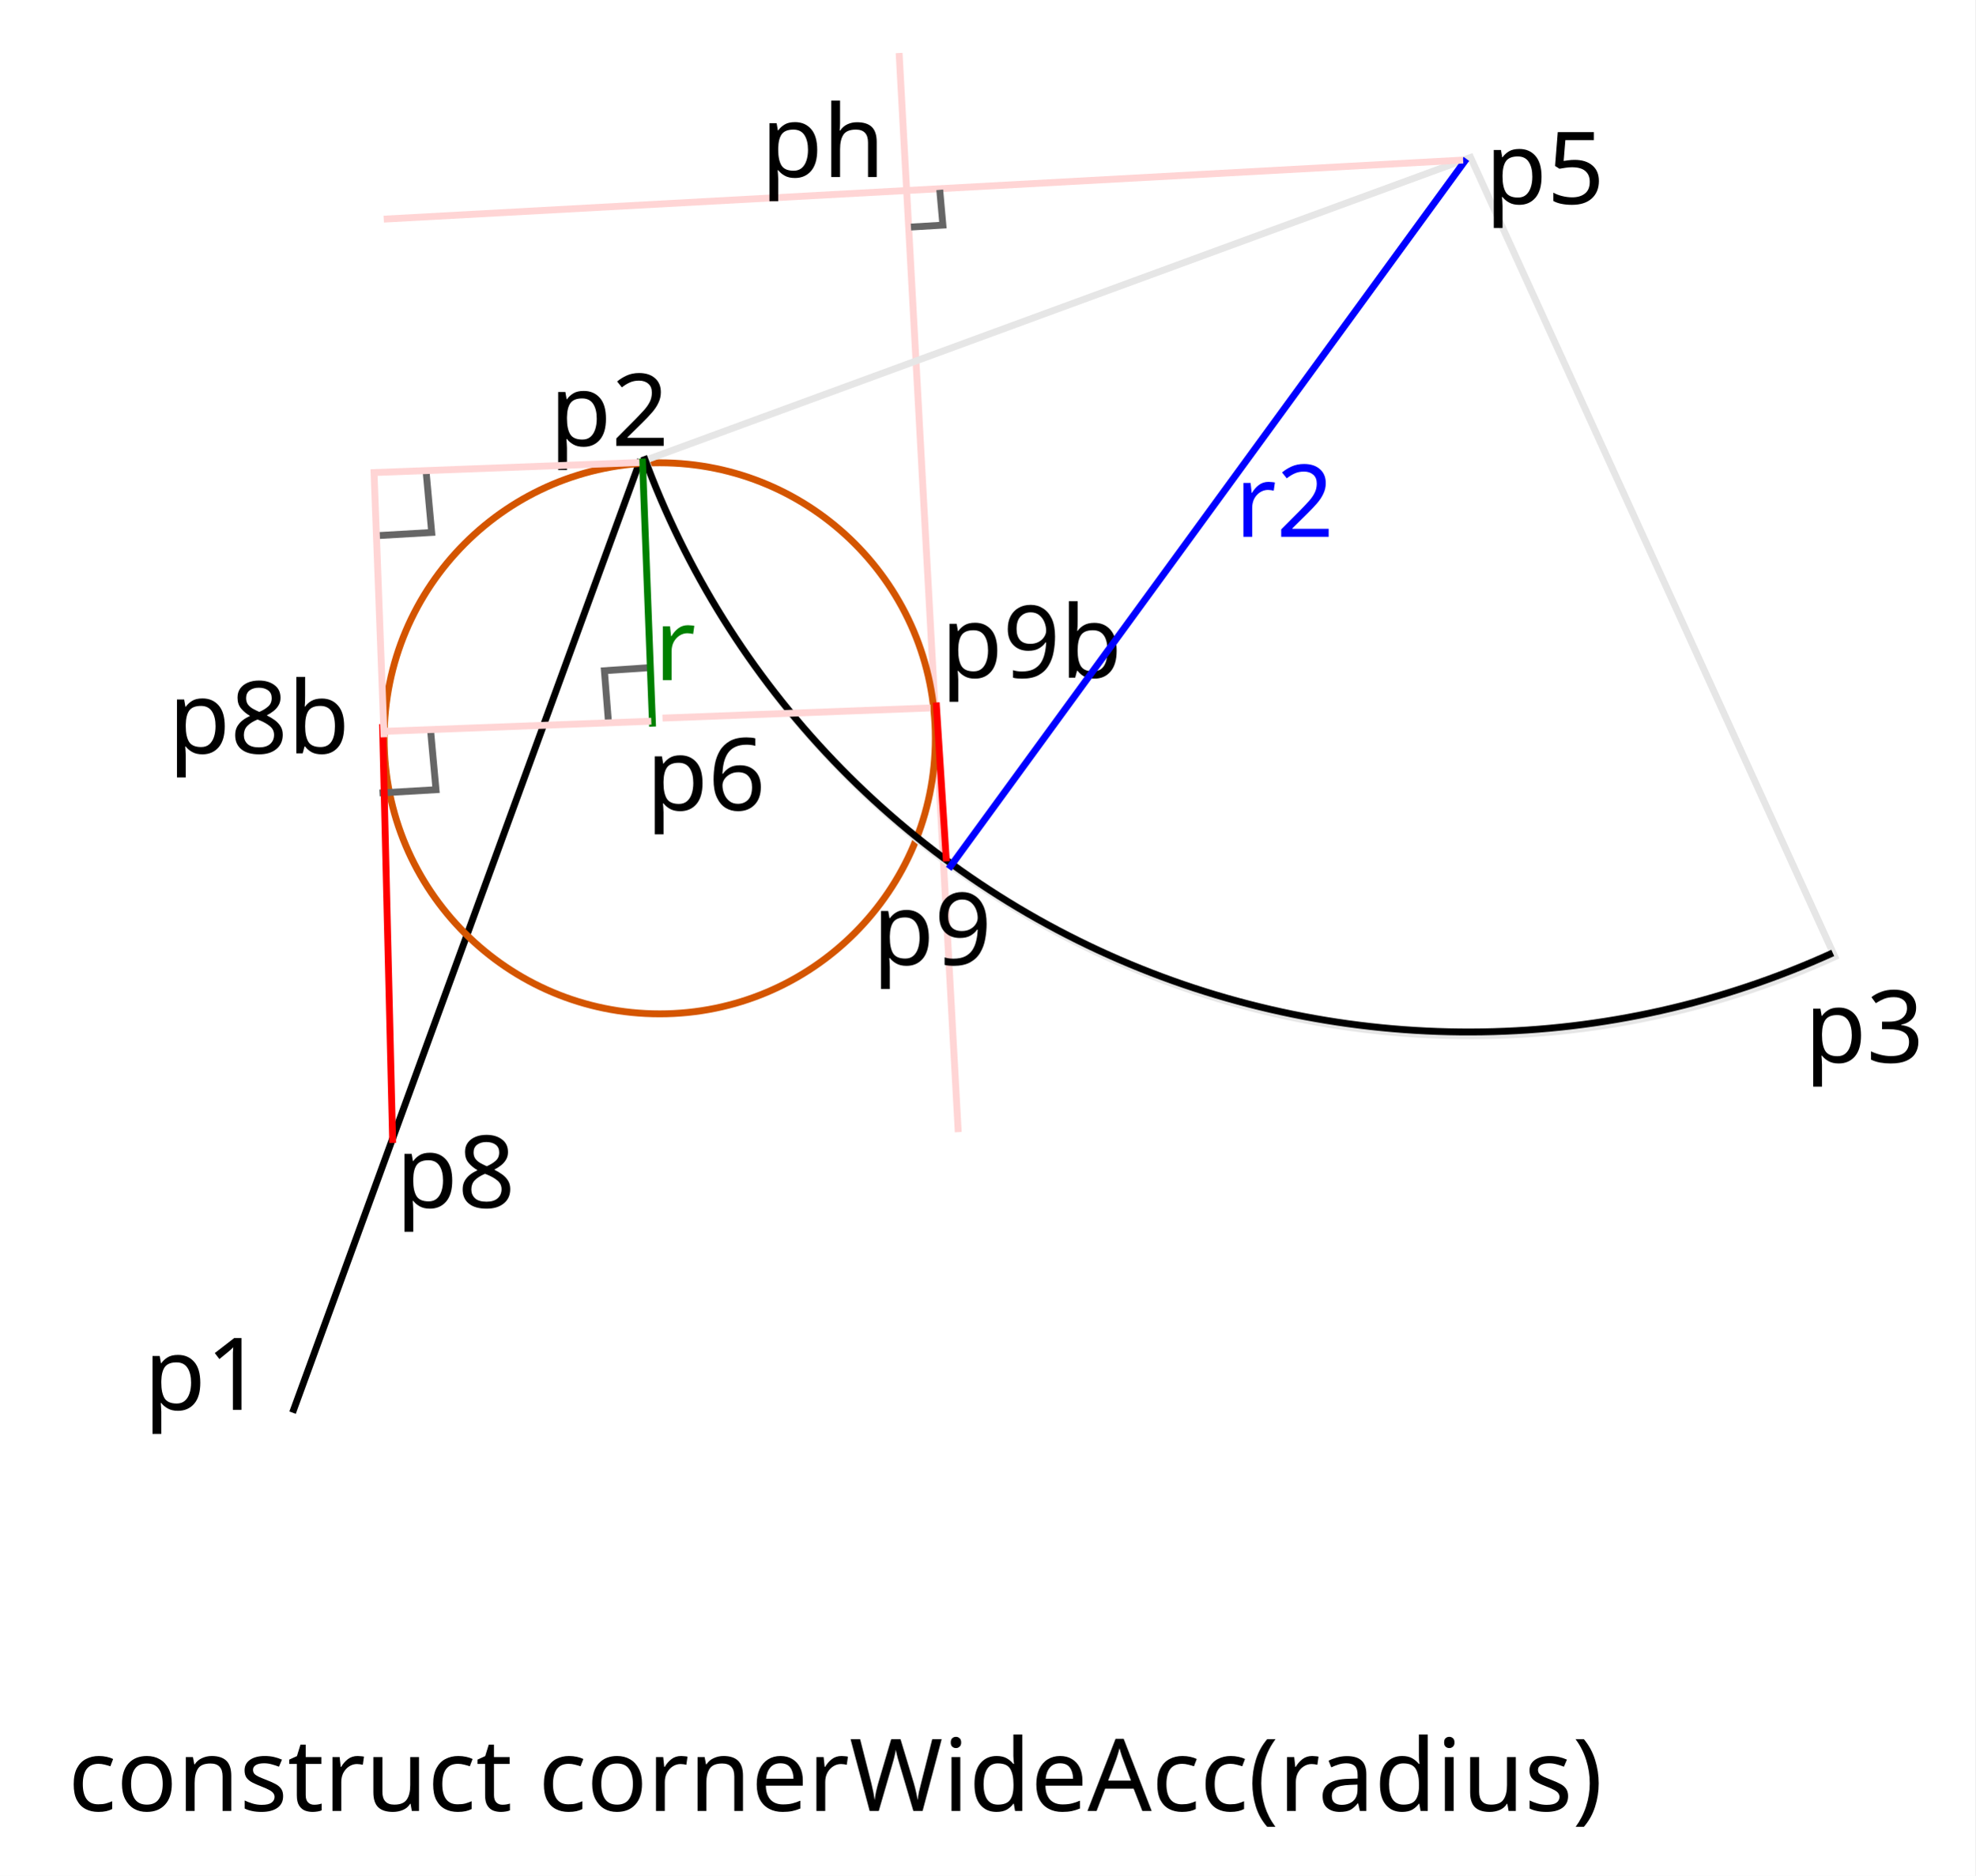
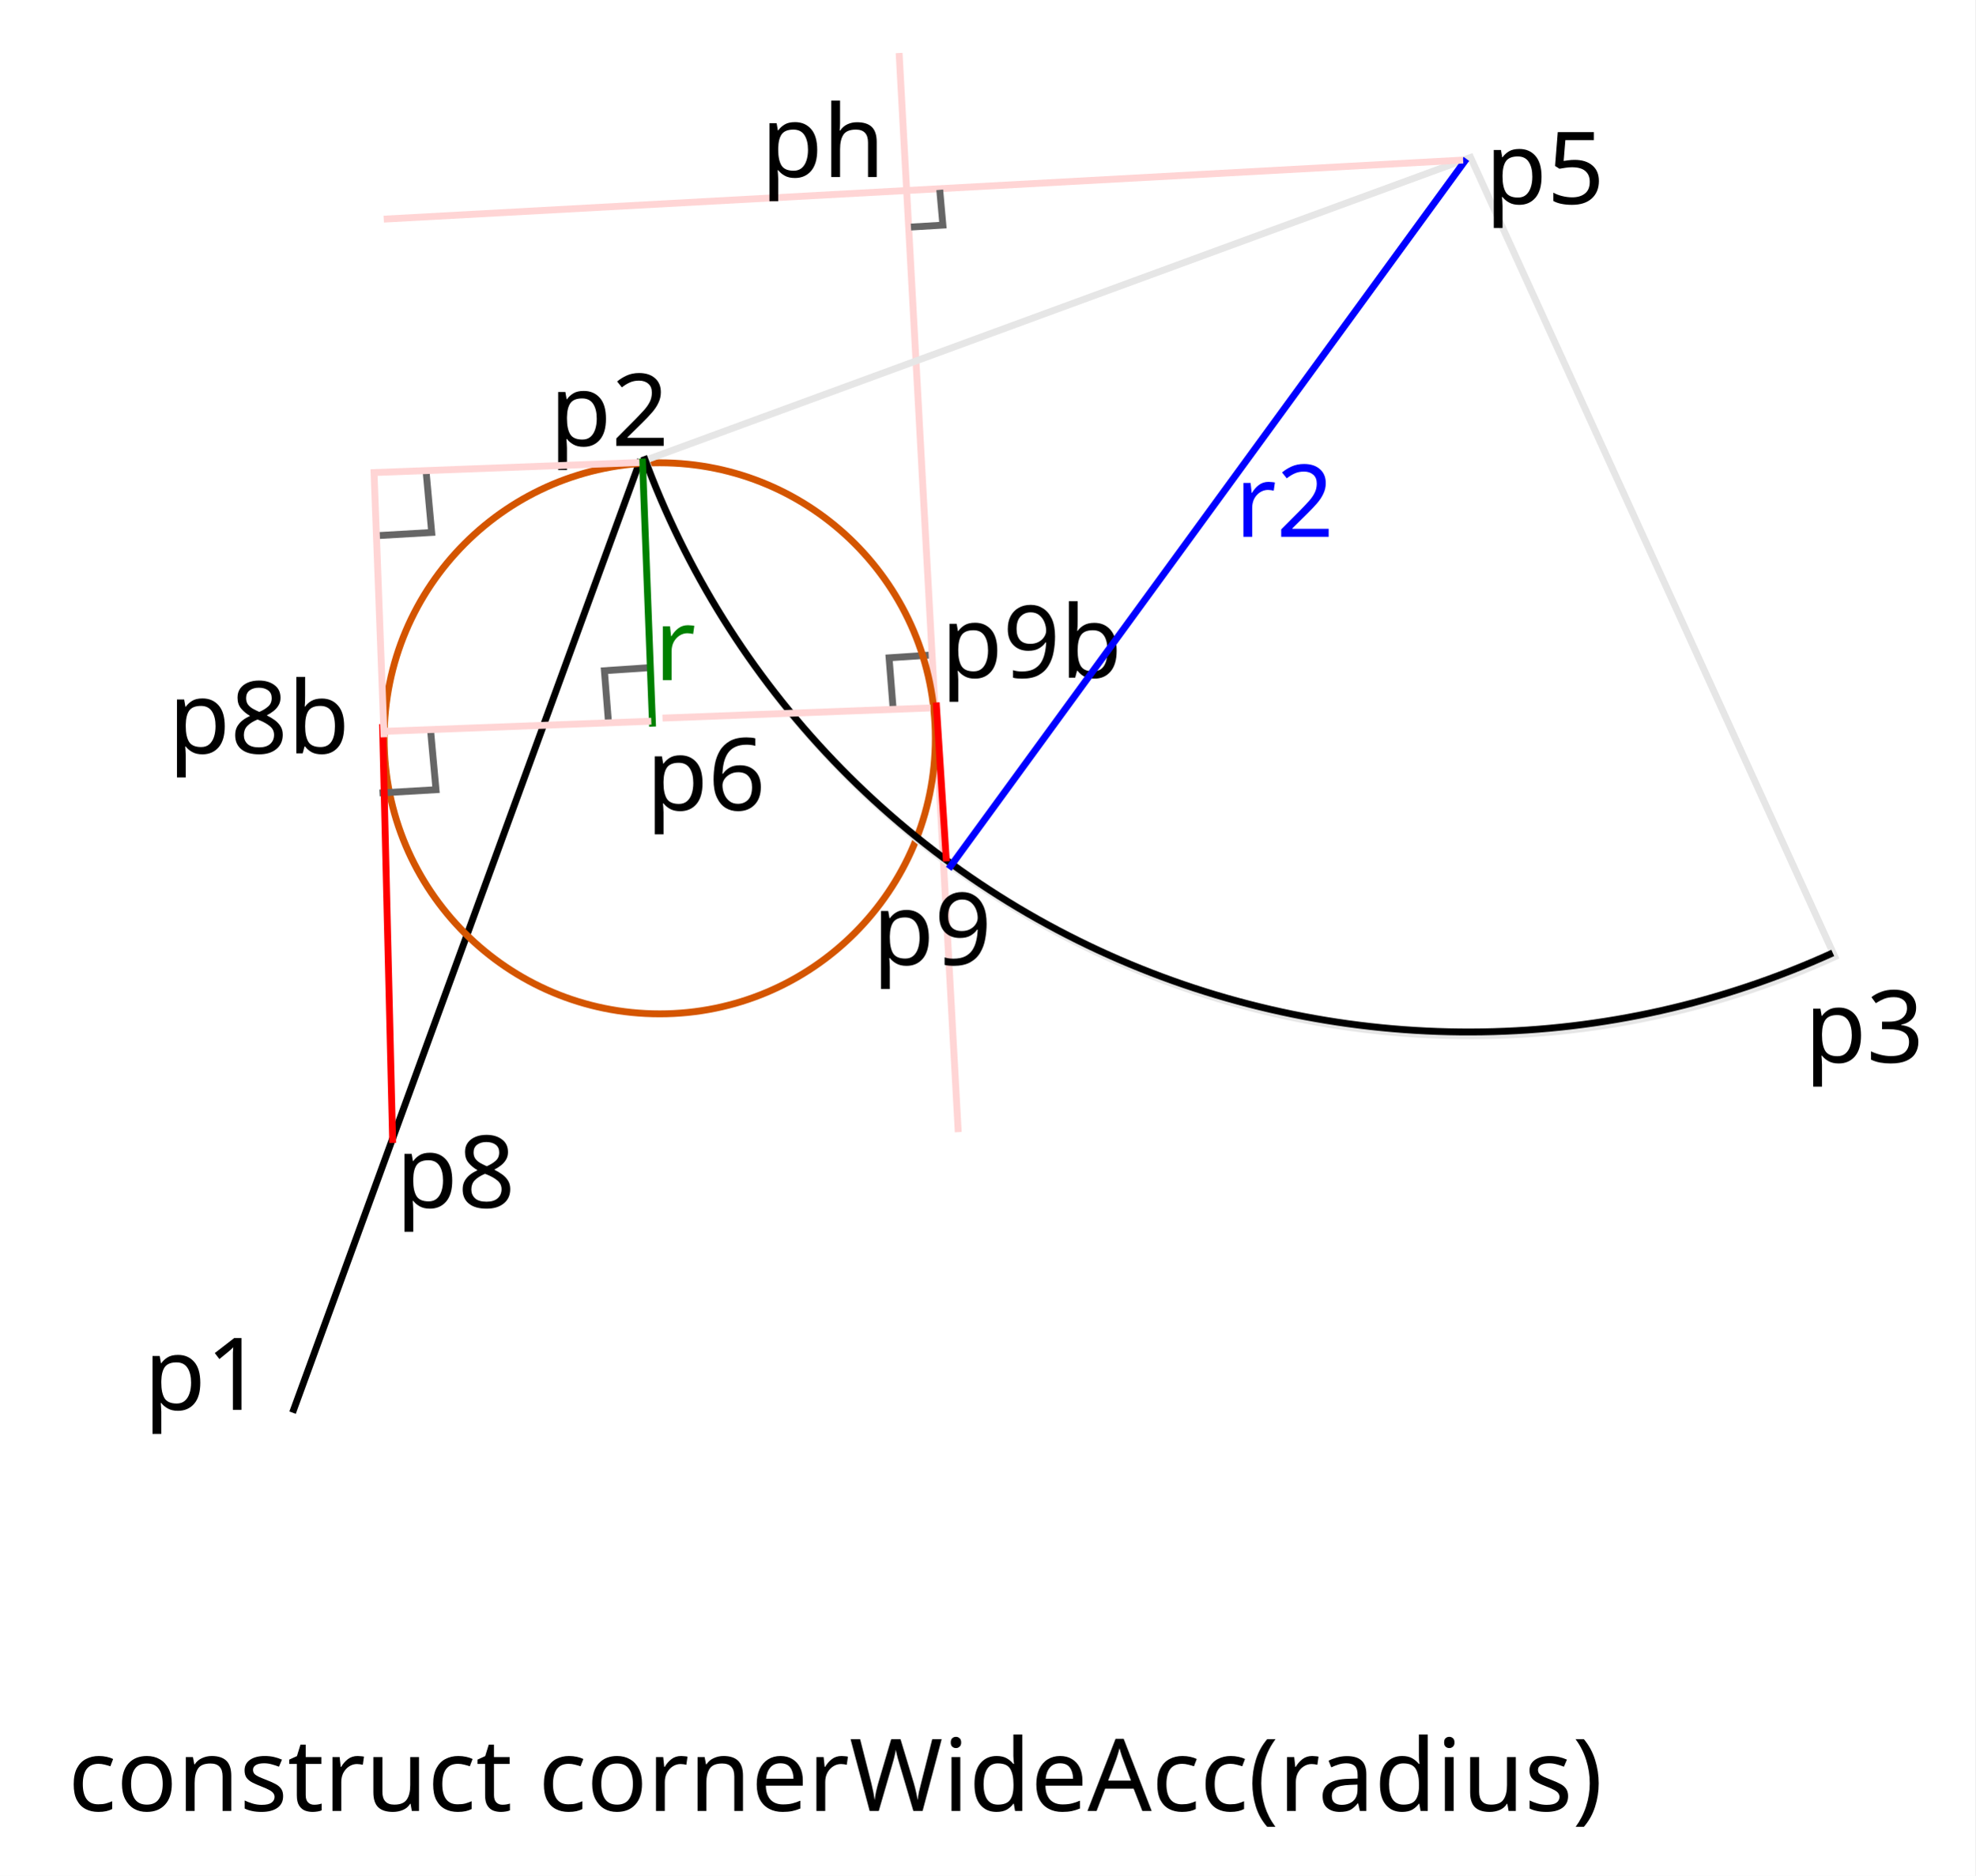
<svg xmlns="http://www.w3.org/2000/svg" width="288.04" height="273.622" viewBox="0 0 76.211 72.396" version="1.1" id="svg5">
  <defs id="defs2">
    <rect x="237.913" y="14702.817" width="39.543" height="28.308" id="rect3109" />
    <rect x="64.337" y="10503.036" width="33.572" height="27.716" id="rect3655-0-7-3" />
    <rect x="64.337" y="10503.036" width="33.572" height="27.716" id="rect3655-0-3-6" />
    <rect x="86.405" y="8251.748" width="70.081" height="57.682" id="rect2113-3-6-36-7" />
    <rect x="204.843" y="8338.396" width="83.853" height="42.639" id="rect2119-6-2-7-5" />
    <rect x="343.183" y="8353.117" width="64.675" height="45.493" id="rect2125-7-9-5-3" />
    <rect x="79.05" y="8300.684" width="282.307" height="47.641" id="rect1972-3-27-3-5" />
    <rect x="251.717" y="8436.273" width="62.168" height="32.45" id="rect9067-0-5-6" />
    <rect x="420.706" y="8448.941" width="77.717" height="48.312" id="rect9073-9-6-2" />
    <rect x="307.065" y="8197.744" width="48.525" height="24.999" id="rect2247-3-7-2-9" />
    <rect x="423.248" y="10177.365" width="36.096" height="24.909" id="rect3942-6-09-1" />
    <rect x="209.602" y="10739.295" width="58.999" height="31.362" id="rect3629-6-2-9" />
    <rect x="209.602" y="10739.295" width="58.999" height="31.362" id="rect3629-6-6-3" />
  </defs>
  <g id="layer1" transform="translate(-34.77848,-3899.228)">
    <rect style="fill:#ffffff;stroke:#ffffff;stroke-width:0.265" id="rect2407-5-3-6-6" width="75.946" height="72.131" x="34.911" y="3899.36" />
+     <path style="fill:none;stroke:#666666;stroke-width:0.265px;stroke-linecap:butt;stroke-linejoin:miter;stroke-opacity:1" d="m 70.742,3924.503 -1.659,0.112 0.164,2.073" id="path2251-0-8-3-0-8-3" />
    <path style="fill:none;stroke:#ffd5d5;stroke-width:0.265px;stroke-linecap:butt;stroke-linejoin:miter;stroke-opacity:1" d="m 71.751,3942.921 -2.281,-41.647" id="path2243-5-6-3-3-3-0-3" />
    <text xml:space="preserve" transform="matrix(0.2645833,0,0,0.2645833,51.41939,1154.105)" id="text3653-0-5-0" style="font-size:14.667px;line-height:1.25;font-family:sans-serif;white-space:pre;shape-inside:url(#rect3655-0-7-3);display:inline">
-       <tspan x="64.336" y="10516.012" id="tspan12505">p9</tspan>
+       <tspan x="64.336" y="10516.012" id="tspan8430">p9</tspan>
    </text>
    <text xml:space="preserve" transform="matrix(0.2645833,0,0,0.2645833,54.05999,1143.021)" id="text3653-0-56-6" style="font-size:14.667px;line-height:1.25;font-family:sans-serif;white-space:pre;shape-inside:url(#rect3655-0-3-6);display:inline">
-       <tspan x="64.336" y="10516.012" id="tspan12507">p9b</tspan>
+       <tspan x="64.336" y="10516.012" id="tspan8432">p9b</tspan>
    </text>
    <path style="fill:none;stroke:#666666;stroke-width:0.265px;stroke-linecap:butt;stroke-linejoin:miter;stroke-opacity:1" d="m 49.254,3919.904 2.18,-0.127 -0.215,-2.345" id="path2251-0-8-3-4-2" />
    <path style="fill:none;stroke:#666666;stroke-width:0.265px;stroke-linecap:butt;stroke-linejoin:miter;stroke-opacity:1" d="m 59.757,3925 -1.659,0.112 0.164,2.073" id="path2251-0-8-3-0-8" />
    <path style="fill:none;stroke:#000000;stroke-width:0.265px;stroke-linecap:butt;stroke-linejoin:miter;stroke-opacity:1" d="m 46.066,3953.747 13.425,-36.784" id="path2057-6-5-8-7" />
    <text xml:space="preserve" transform="matrix(0.2645833,0,0,0.2645833,17.47095,1766.93)" id="text2111-2-4-7-9" style="font-size:14.667px;line-height:1.25;font-family:sans-serif;white-space:pre;shape-inside:url(#rect2113-3-6-36-7);display:inline">
-       <tspan x="86.404" y="8264.725" id="tspan12509">p1</tspan>
+       <tspan x="86.404" y="8264.725" id="tspan8434">p1</tspan>
    </text>
    <text xml:space="preserve" transform="matrix(0.2645833,0,0,0.2645833,1.785683,1706.802)" id="text2117-9-7-9-2" style="font-size:14.667px;line-height:1.25;font-family:sans-serif;white-space:pre;shape-inside:url(#rect2119-6-2-7-5);display:inline">
-       <tspan x="204.844" y="8351.371" id="tspan12511">p2</tspan>
+       <tspan x="204.844" y="8351.371" id="tspan8436">p2</tspan>
    </text>
    <text xml:space="preserve" transform="matrix(0.2645833,0,0,0.2645833,13.60863,1726.705)" id="text2123-1-4-2-0" style="font-size:14.667px;line-height:1.25;font-family:sans-serif;white-space:pre;shape-inside:url(#rect2125-7-9-5-3);display:inline">
-       <tspan x="343.182" y="8366.094" id="tspan12513">p3</tspan>
+       <tspan x="343.182" y="8366.094" id="tspan8438">p3</tspan>
    </text>
    <circle style="fill:none;stroke:#d45500;stroke-width:0.265" id="path2235-2-4-0-2" cx="60.233" cy="3927.722" r="10.634" />
    <path style="fill:none;stroke:#666666;stroke-width:0.265px;stroke-linecap:butt;stroke-linejoin:miter;stroke-opacity:1" d="m 49.421,3929.832 2.18,-0.127 -0.215,-2.345" id="path2251-0-8-3-3" />
    <text xml:space="preserve" transform="matrix(0.2645833,0,0,0.2645833,16.49138,1769.463)" id="text1970-1-6-7-7" style="font-size:14.667px;line-height:1.25;font-family:sans-serif;white-space:pre;shape-inside:url(#rect1972-3-27-3-5);display:inline">
-       <tspan x="79.051" y="8313.66" id="tspan12515">construct cornerWideAcc(radius)</tspan>
+       <tspan x="79.051" y="8313.66" id="tspan8440">construct cornerWideAcc(radius)</tspan>
    </text>
    <path style="fill:none;stroke:#e6e6e6;stroke-width:0.265" id="path8778-88-5-5" d="m 105.575,3936.152 a 33.9,33.9 0 0 1 -27.124,0.43 33.9,33.9 0 0 1 -18.755,-19.599 l 31.824,-11.68 z" />
    <path style="fill:none;stroke:#000000;stroke-width:0.265" id="path8778-8-3-2-9" d="m 105.494,3936.005 a 33.9,33.9 0 0 1 -27.124,0.43 33.9,33.9 0 0 1 -18.755,-19.599" />
    <path style="fill:none;stroke:#0000ff;stroke-width:0.265px;stroke-linecap:butt;stroke-linejoin:miter;stroke-opacity:1" d="m 91.359,3905.361 -19.976,27.397" id="path9063-1-2-2" />
    <text xml:space="preserve" transform="matrix(0.2645833,0,0,0.2645833,15.8226,1684.415)" id="text9065-49-8-2" style="font-size:14.667px;line-height:1.25;font-family:sans-serif;white-space:pre;shape-inside:url(#rect9067-0-5-6);display:inline;fill:#0000ff">
-       <tspan x="251.717" y="8449.25" id="tspan12517">r2</tspan>
+       <tspan x="251.717" y="8449.25" id="tspan8442">r2</tspan>
    </text>
    <text xml:space="preserve" transform="matrix(0.2645833,0,0,0.2645833,-19.2276,1668.214)" id="text9071-2-9-8" style="font-size:14.667px;line-height:1.25;font-family:sans-serif;white-space:pre;shape-inside:url(#rect9073-9-6-2);display:inline">
-       <tspan x="420.705" y="8461.918" id="tspan12519">p5</tspan>
+       <tspan x="420.705" y="8461.918" id="tspan8444">p5</tspan>
    </text>
    <path style="fill:none;stroke:#008000;stroke-width:0.265px;stroke-linecap:butt;stroke-linejoin:miter;stroke-opacity:1" d="M 59.957,3927.269 59.564,3916.924" id="path2243-5-6-3-9" />
    <text xml:space="preserve" transform="matrix(0.2645833,0,0,0.2645833,-21.22181,1753.057)" id="text2245-69-3-6-7" style="font-size:14.667px;line-height:1.25;font-family:sans-serif;white-space:pre;shape-inside:url(#rect2247-3-7-2-9);display:inline;fill:#008000">
-       <tspan x="307.064" y="8210.721" id="tspan12521">r</tspan>
+       <tspan x="307.064" y="8210.721" id="tspan8446">r</tspan>
    </text>
    <text xml:space="preserve" transform="matrix(0.2645833,0,0,0.2645833,-52.27434,1234.303)" id="text3940-1-4-3" style="font-size:14.667px;line-height:1.25;font-family:sans-serif;white-space:pre;shape-inside:url(#rect3942-6-09-1);display:inline">
-       <tspan x="423.248" y="10190.342" id="tspan12523">p6</tspan>
+       <tspan x="423.248" y="10190.342" id="tspan8448">p6</tspan>
    </text>
    <path style="fill:none;stroke:#ff0000;stroke-width:0.265px;stroke-linecap:butt;stroke-linejoin:miter;stroke-opacity:1" d="m 49.929,3943.337 -0.392,-16.165" id="path2243-5-6-3-3-2" />
    <path style="fill:none;stroke:#ffd5d5;stroke-width:0.265px;stroke-linecap:butt;stroke-linejoin:miter;stroke-opacity:1" d="m 59.908,3927.061 -10.345,0.392" id="path2243-5-6-3-1-9" />
    <text xml:space="preserve" transform="matrix(0.2645833,0,0,0.2645833,-5.404724,1100.965)" id="text3627-4-0-7" style="font-size:14.667px;line-height:1.25;font-family:sans-serif;white-space:pre;shape-inside:url(#rect3629-6-2-9);display:inline">
-       <tspan x="209.602" y="10752.272" id="tspan12525">p8</tspan>
+       <tspan x="209.602" y="10752.272" id="tspan8450">p8</tspan>
    </text>
    <text xml:space="preserve" transform="matrix(0.2645833,0,0,0.2645833,-14.18193,1083.431)" id="text3627-4-1-8" style="font-size:14.667px;line-height:1.25;font-family:sans-serif;white-space:pre;shape-inside:url(#rect3629-6-6-3);display:inline">
-       <tspan x="209.602" y="10752.272" id="tspan12527">p8b</tspan>
+       <tspan x="209.602" y="10752.272" id="tspan8452">p8b</tspan>
    </text>
    <path style="fill:none;stroke:#ffd5d5;stroke-width:0.265px;stroke-linecap:butt;stroke-linejoin:miter;stroke-opacity:1" d="m 59.45,3917.077 -10.345,0.392" id="path2243-5-6-3-1-5-4" />
    <path style="fill:none;stroke:#ffd5d5;stroke-width:0.265px;stroke-linecap:butt;stroke-linejoin:miter;stroke-opacity:1" d="m 49.205,3917.337 0.392,10.345" id="path2243-5-6-3-1-5-5-5" />
    <path style="fill:none;stroke:#ff0000;stroke-width:0.265px;stroke-linecap:butt;stroke-linejoin:miter;stroke-opacity:1" d="m 71.293,3932.47 -0.392,-6.131" id="path2243-5-6-3-3-3-0" />
    <path style="fill:none;stroke:#ffd5d5;stroke-width:0.265px;stroke-linecap:butt;stroke-linejoin:miter;stroke-opacity:1" d="m 70.685,3926.549 -10.345,0.392" id="path2243-5-6-3-1-6-3" />
    <path style="fill:none;stroke:#ffd5d5;stroke-width:0.265px;stroke-linecap:butt;stroke-linejoin:miter;stroke-opacity:1" d="m 49.585,3907.685 41.647,-2.281" id="path2243-5-6-3-3-3-0-3-6" />
    <path style="fill:none;stroke:#666666;stroke-width:0.265px;stroke-linecap:butt;stroke-linejoin:miter;stroke-opacity:1" d="m 69.926,3907.99 1.233,-0.074 -0.122,-1.362" id="path2251-0-8-3-3-7" />
    <text xml:space="preserve" transform="matrix(0.2645833,0,0,0.2645833,1.187037,12.50769)" id="text3107" style="font-size:14.667px;line-height:1.25;font-family:sans-serif;white-space:pre;shape-inside:url(#rect3109);display:inline">
-       <tspan x="237.914" y="14715.793" id="tspan12529">ph</tspan>
+       <tspan x="237.914" y="14715.793" id="tspan8454">ph</tspan>
    </text>
  </g>
</svg>
